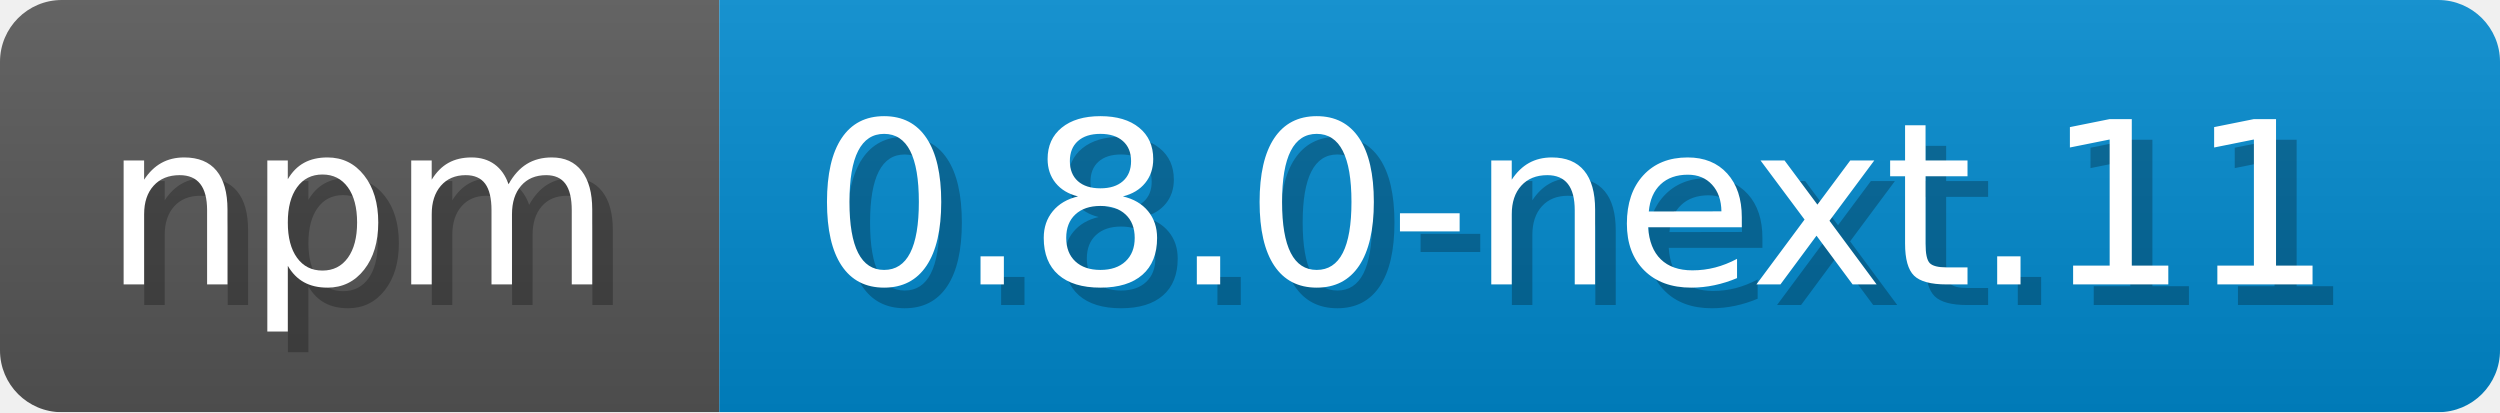
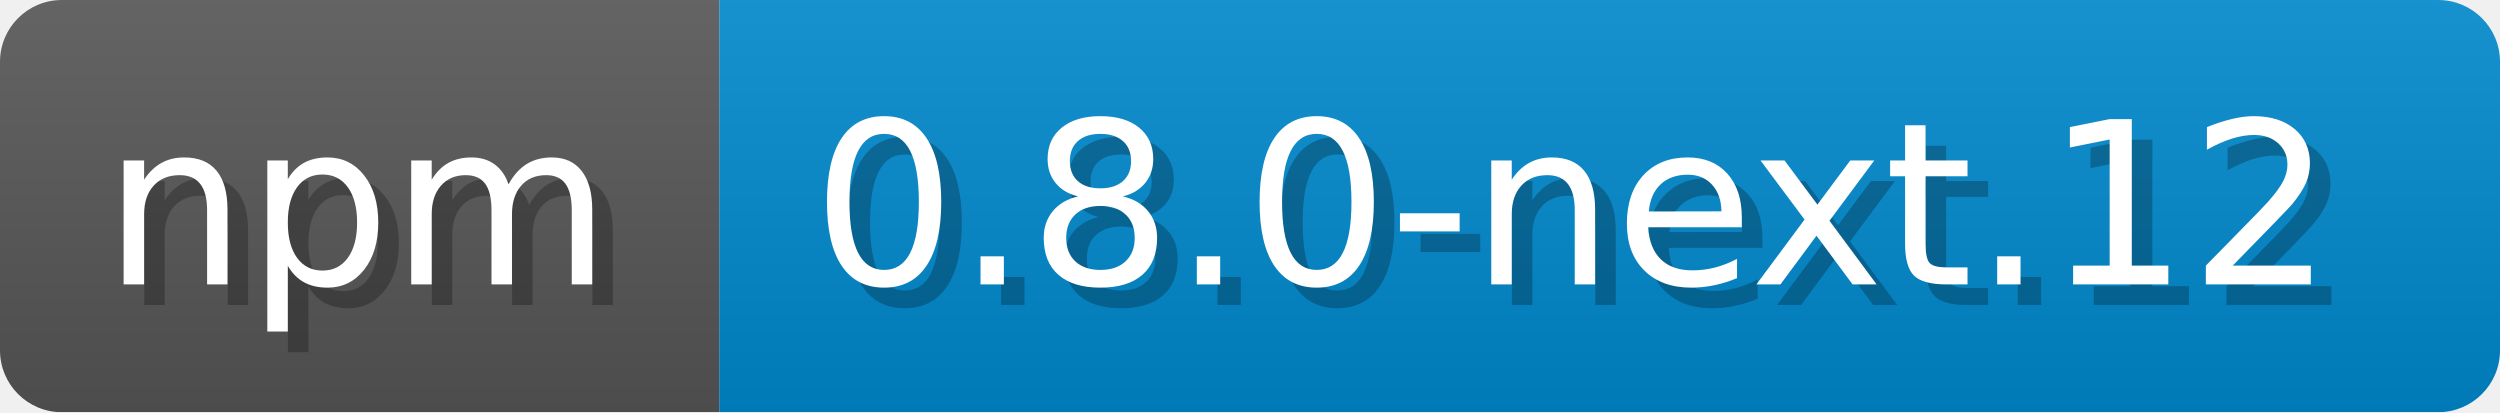
- <svg xmlns="http://www.w3.org/2000/svg" width="121.3" height="20" viewBox="0 0 1213 200" role="img" aria-label="npm: 0.8.0-next.11">
+ <svg xmlns="http://www.w3.org/2000/svg" width="121.3" height="20" viewBox="0 0 1213 200" role="img" aria-label="npm: 0.8.0-next.12">
  <linearGradient id="a" x2="0" y2="100%">
    <stop offset="0" stop-opacity=".1" stop-color="#EEE" />
    <stop offset="1" stop-opacity=".1" />
  </linearGradient>
  <mask id="m">
    <rect width="1213" height="200" rx="30" fill="#FFF" />
  </mask>
  <g mask="url(#m)">
    <rect width="349" height="200" fill="#555" />
    <rect width="864" height="200" fill="#08C" x="349" />
    <rect width="1213" height="200" fill="url(#a)" />
  </g>
  <g aria-hidden="true" fill="#fff" text-anchor="start" font-family="Verdana,DejaVu Sans,sans-serif" font-size="110">
    <text x="60" y="148" textLength="249" fill="#000" opacity="0.25">npm</text>
    <text x="50" y="138" textLength="249">npm</text>
-     <text x="404" y="148" textLength="764" fill="#000" opacity="0.25">0.8.0-next.11</text>
-     <text x="394" y="138" textLength="764">0.8.0-next.11</text>
+     <text x="404" y="148" textLength="764" fill="#000" opacity="0.25">0.8.0-next.12</text>
+     <text x="394" y="138" textLength="764">0.8.0-next.12</text>
  </g>
</svg>
